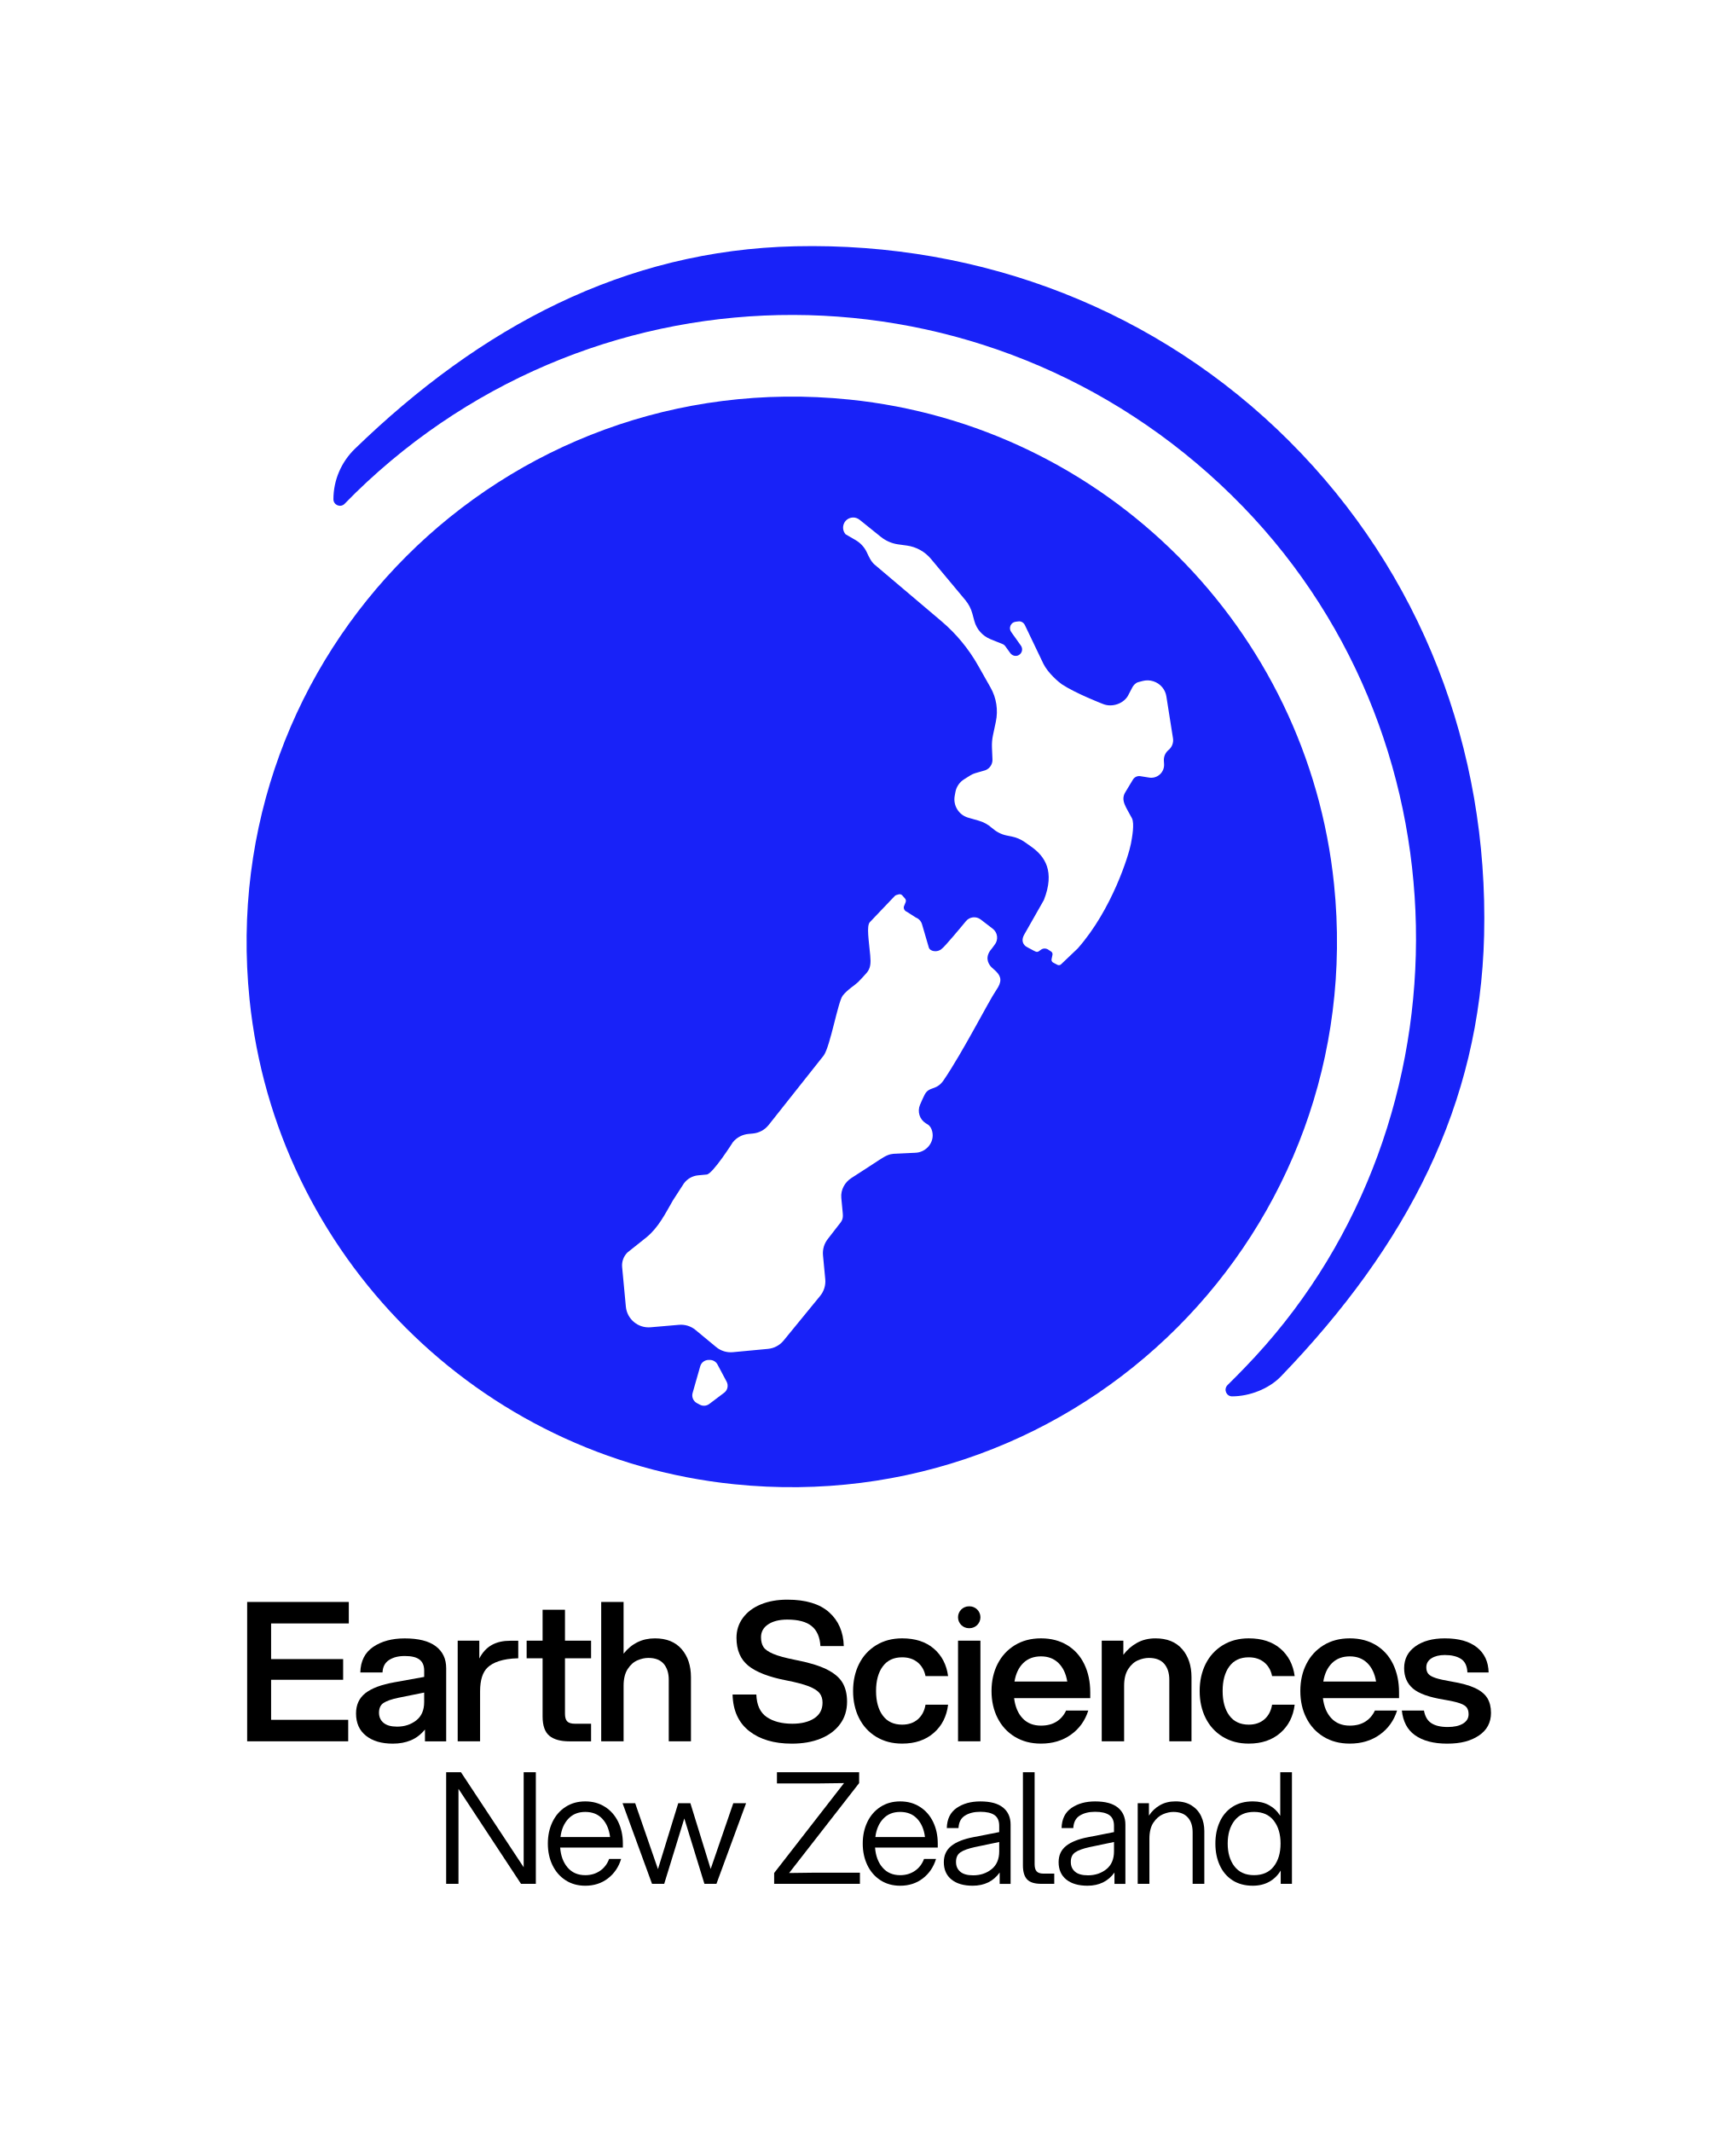
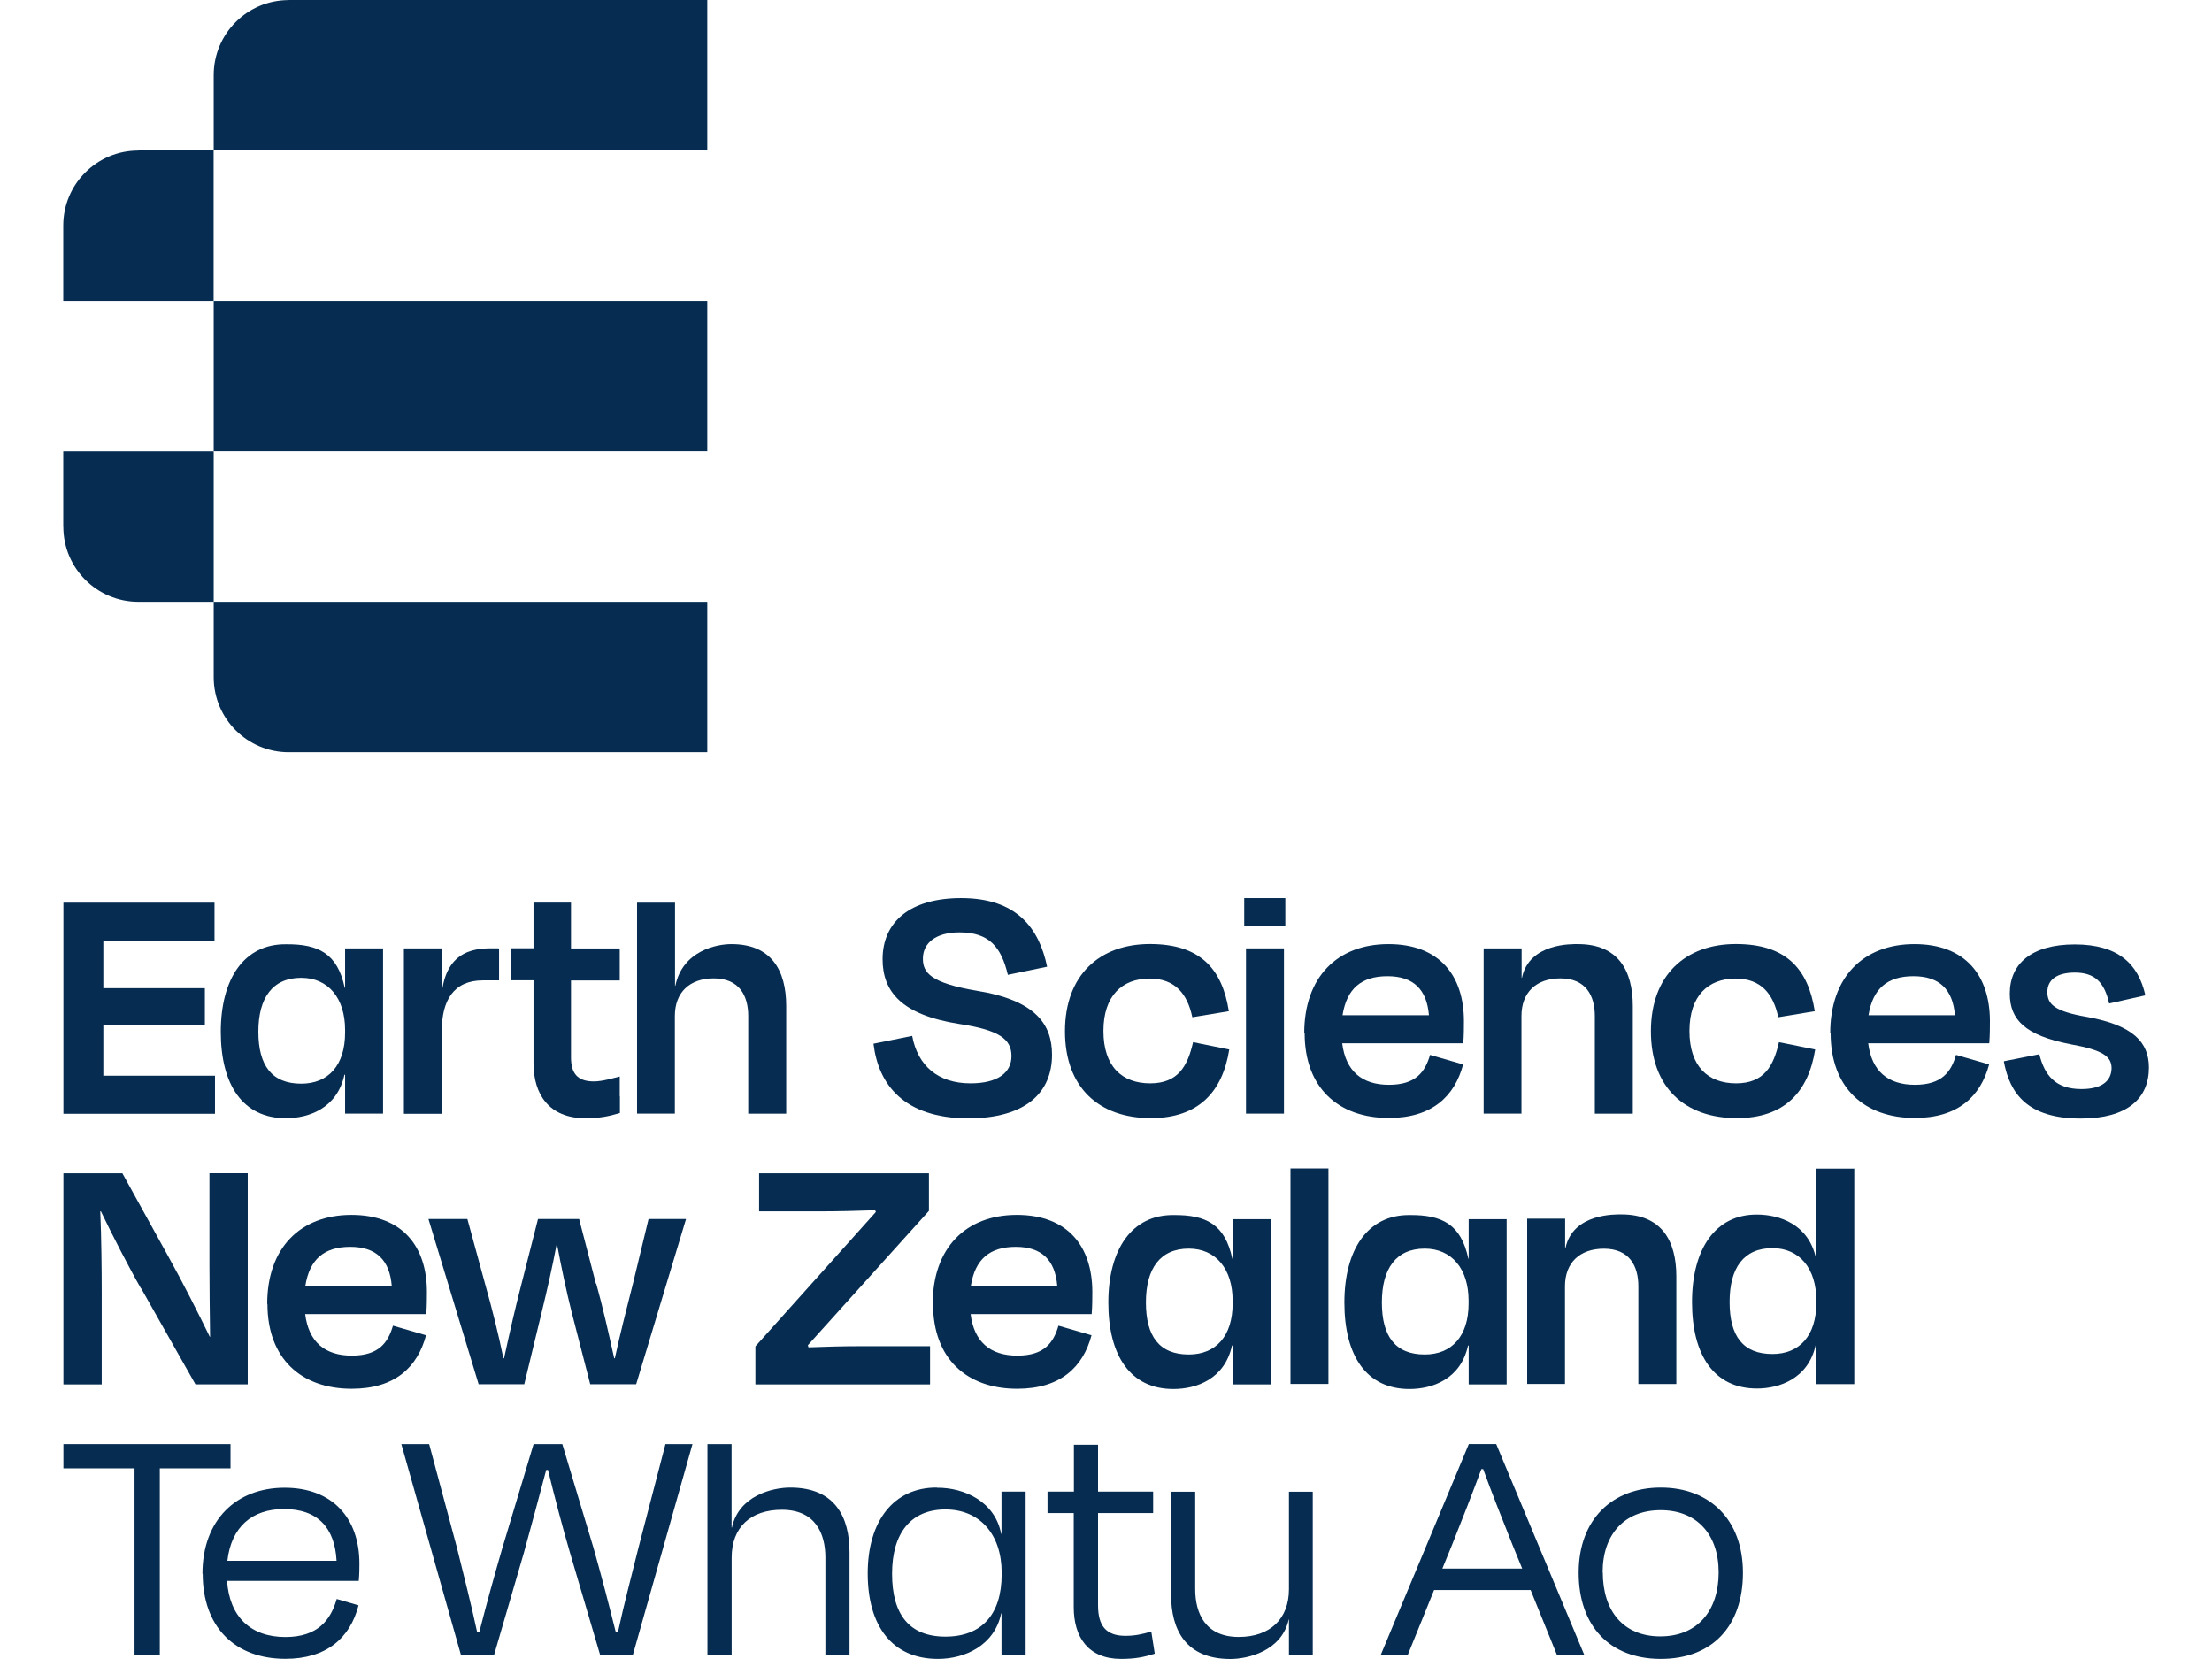
- <svg xmlns="http://www.w3.org/2000/svg" role="img" id="Layer_2" version="1.1" width="69.2" height="85" viewBox="0 0 1343.98 1650.84">
-   <path fill="#1822f8" d="M835.16,524.65" />
-   <g>
+ <svg xmlns="http://www.w3.org/2000/svg" id="Layer_2" data-name="Layer 2" width="80" height="60" viewBox="0 0 259.22 206.21">
+   <defs>
+     <style>
+       .cls-1 {
+         fill: #062d51;
+       }
+     </style>
+   </defs>
+   <g id="Layer_1-2" data-name="Layer 1">
    <g>
-       <path d="M355.07,1385.12v73.58h-9.54v-86.43h11.47l48.56,73.58v-73.58h9.42v86.43h-11.47l-48.44-73.58Z" />
-       <path d="M437.99,1455.88c-4.39-2.84-7.77-6.74-10.15-11.7-2.38-4.96-3.56-10.52-3.56-16.69s1.19-11.72,3.56-16.68c2.37-4.96,5.76-8.86,10.15-11.7,4.39-2.84,9.48-4.26,15.28-4.26s10.91,1.42,15.34,4.26c4.43,2.84,7.83,6.74,10.21,11.7,2.37,4.96,3.56,10.52,3.56,16.68v3.12h-48.56c.48,6.4,2.42,11.57,5.8,15.49,3.38,3.92,7.93,5.88,13.65,5.88,4.35,0,8.15-1.12,11.41-3.36,3.26-2.24,5.62-5.32,7.07-9.24h9.3c-1.93,6.32-5.36,11.36-10.27,15.13-4.91,3.76-10.75,5.64-17.51,5.64-5.8,0-10.89-1.42-15.28-4.26ZM472.48,1422.45c-.73-5.92-2.74-10.64-6.04-14.17-3.3-3.52-7.69-5.28-13.17-5.28s-9.76,1.76-13.1,5.28c-3.34,3.52-5.38,8.24-6.1,14.17h38.41Z" />
-       <path d="M529.97,1408.04l-15.58,50.66h-9.42l-22.83-62.42h9.78l17.64,51.02,15.7-51.02h9.42l15.7,50.9,17.51-50.9h9.9l-22.95,62.42h-9.3l-15.58-50.66Z" />
-       <path d="M599.54,1450.3l54.11-69.62-18.72.24h-33.22v-8.64h63.65v8.4l-54.23,69.62,18.72-.24h36.12v8.64h-66.43v-8.4Z" />
-       <path d="M681.86,1455.88c-4.39-2.84-7.77-6.74-10.15-11.7-2.37-4.96-3.56-10.52-3.56-16.69s1.19-11.72,3.56-16.68c2.37-4.96,5.76-8.86,10.15-11.7,4.39-2.84,9.48-4.26,15.28-4.26s10.91,1.42,15.34,4.26c4.43,2.84,7.83,6.74,10.21,11.7,2.37,4.96,3.56,10.52,3.56,16.68v3.12h-48.56c.48,6.4,2.42,11.57,5.8,15.49,3.38,3.92,7.93,5.88,13.65,5.88,4.35,0,8.15-1.12,11.41-3.36,3.26-2.24,5.62-5.32,7.07-9.24h9.3c-1.93,6.32-5.36,11.36-10.27,15.13-4.91,3.76-10.75,5.64-17.51,5.64-5.8,0-10.89-1.42-15.28-4.26ZM716.34,1422.45c-.72-5.92-2.74-10.64-6.04-14.17-3.3-3.52-7.69-5.28-13.17-5.28s-9.76,1.76-13.1,5.28c-3.34,3.52-5.38,8.24-6.1,14.17h38.41Z" />
-       <path d="M774.2,1449.94c-4.91,6.8-11.88,10.2-20.9,10.2-7,0-12.48-1.6-16.43-4.8-3.95-3.2-5.92-7.68-5.92-13.44,0-5.28,1.91-9.46,5.74-12.54,3.82-3.08,9.48-5.34,16.97-6.78l20.17-3.96v-4.92c0-3.84-1.23-6.6-3.68-8.28-2.46-1.68-6.1-2.52-10.93-2.52s-8.6.96-11.78,2.88c-3.18,1.92-4.89,5.16-5.13,9.72h-9.06c.16-6.96,2.7-12.14,7.61-15.54,4.91-3.4,11.03-5.1,18.36-5.1,7.81,0,13.67,1.58,17.58,4.74,3.9,3.16,5.86,7.58,5.86,13.27v45.85h-8.46v-8.76ZM767.92,1447.36c3.94-3.16,5.92-7.78,5.92-13.87v-7.2l-18.96,3.96c-5.07,1.12-8.76,2.46-11.05,4.02-2.3,1.56-3.44,4.02-3.44,7.38s1.09,5.74,3.26,7.62c2.17,1.88,5.51,2.82,10.03,2.82,5.56,0,10.31-1.58,14.25-4.74Z" />
-       <path d="M801.26,1372.27v71.18c0,2.56.52,4.42,1.57,5.58,1.05,1.16,2.82,1.74,5.31,1.74h8.33v7.92h-9.9c-5.31,0-9.04-1.16-11.17-3.48-2.13-2.32-3.2-5.92-3.2-10.8v-72.14h9.06Z" />
-       <path d="M863.1,1449.94c-4.91,6.8-11.88,10.2-20.9,10.2-7,0-12.48-1.6-16.43-4.8-3.95-3.2-5.92-7.68-5.92-13.44,0-5.28,1.91-9.46,5.74-12.54,3.82-3.08,9.48-5.34,16.97-6.78l20.17-3.96v-4.92c0-3.84-1.23-6.6-3.68-8.28-2.46-1.68-6.1-2.52-10.93-2.52s-8.6.96-11.78,2.88c-3.18,1.92-4.89,5.16-5.13,9.72h-9.06c.16-6.96,2.7-12.14,7.61-15.54,4.91-3.4,11.03-5.1,18.36-5.1,7.81,0,13.67,1.58,17.58,4.74,3.9,3.16,5.86,7.58,5.86,13.27v45.85h-8.46v-8.76ZM856.82,1447.36c3.94-3.16,5.92-7.78,5.92-13.87v-7.2l-18.96,3.96c-5.07,1.12-8.76,2.46-11.05,4.02-2.3,1.56-3.44,4.02-3.44,7.38s1.09,5.74,3.26,7.62c2.17,1.88,5.51,2.82,10.03,2.82,5.56,0,10.31-1.58,14.25-4.74Z" />
-       <path d="M919.81,1407.2c-2.54-2.8-6.26-4.2-11.17-4.2-2.5,0-5.15.6-7.97,1.8-2.82,1.2-5.28,3.34-7.37,6.42-2.09,3.08-3.14,7.26-3.14,12.54v34.93h-9.06v-62.42h8.7v9.6c2.17-3.36,4.99-6.04,8.46-8.04,3.46-2,7.49-3,12.08-3,4.99,0,9.16,1.06,12.5,3.18,3.34,2.12,5.82,4.92,7.43,8.4,1.61,3.48,2.42,7.26,2.42,11.34v40.93h-9.06v-39.97c0-4.88-1.27-8.72-3.81-11.52Z" />
-       <path d="M991.85,1458.7v-10.32c-2.26,3.76-5.21,6.66-8.88,8.7-3.66,2.04-7.91,3.06-12.74,3.06-6.12,0-11.35-1.4-15.7-4.2-4.35-2.8-7.65-6.68-9.9-11.64-2.26-4.96-3.38-10.56-3.38-16.81s1.13-11.84,3.38-16.81c2.25-4.96,5.56-8.84,9.9-11.64,4.35-2.8,9.58-4.2,15.7-4.2,4.75,0,8.92.96,12.5,2.88,3.58,1.92,6.5,4.68,8.76,8.28v-33.73h9.06v86.43h-8.7ZM986.48,1445.19c3.5-4.52,5.25-10.42,5.25-17.71s-1.75-13.18-5.25-17.71c-3.5-4.52-8.6-6.78-15.28-6.78s-11.66,2.26-15.16,6.78c-3.5,4.52-5.25,10.43-5.25,17.71s1.75,13.18,5.25,17.71c3.5,4.52,8.56,6.78,15.16,6.78s11.78-2.26,15.28-6.78Z" />
-     </g>
-     <g>
-       <path d="M191.42,1240.44h78.71v16.63h-60.17v27.57h55.79v16.03h-55.79v31.02h59.71v16.63h-78.26v-107.9Z" />
-       <path d="M329.11,1339.2c-3.22,3.9-6.89,6.69-11.01,8.39-4.12,1.7-8.75,2.55-13.87,2.55-8.75,0-15.68-2.05-20.81-6.14-5.13-4.09-7.69-9.84-7.69-17.23,0-6.69,2.41-11.94,7.24-15.73,4.83-3.8,12.26-6.59,22.32-8.39l23.22-4.2v-4.94c0-3.8-1.21-6.62-3.62-8.47-2.41-1.85-6.18-2.77-11.31-2.77s-9,1.03-12.21,3.07c-3.22,2.05-4.93,5.27-5.13,9.67h-17.19c.2-8.79,3.52-15.38,9.95-19.78,6.43-4.39,14.57-6.59,24.43-6.59,10.65,0,18.67,2.02,24.05,6.07,5.38,4.05,8.07,9.72,8.07,17.01v56.65h-16.44v-9.14ZM322.32,1332.16c4.12-3.2,6.18-7.94,6.18-14.24v-7.34l-20.06,4.05c-5.23,1.1-9.02,2.42-11.38,3.97-2.36,1.55-3.54,4.07-3.54,7.57,0,3.3,1.18,5.92,3.54,7.87,2.36,1.95,5.85,2.92,10.48,2.92,5.73,0,10.65-1.6,14.78-4.8Z" />
-       <path d="M401.36,1284.03c-12.46.26-19.63,3.34-23.6,6.99-3.97,3.65-5.96,9.87-5.96,18.66v38.66h-17.34v-77.92h16.74v13.79c5.03-9.79,13.07-13.76,24.13-13.76h6.03" />
-       <path d="M437.55,1246.44v23.98h20.21v13.64h-20.21v43.01c0,2.7.58,4.65,1.73,5.84,1.15,1.2,3.14,1.8,5.96,1.8h12.52v13.64h-16.74c-6.94,0-12.14-1.45-15.61-4.35-3.47-2.9-5.2-7.89-5.2-14.99v-44.96h-12.35v-13.64h12.35v-23.98h17.34Z" />
-       <path d="M465.59,1240.44h17.34v40.01c6.33-7.89,14.42-11.84,24.28-11.84,8.95,0,15.83,2.77,20.66,8.32,4.82,5.54,7.24,12.81,7.24,21.8v49.6h-17.19v-47.65c0-5.19-1.31-9.31-3.92-12.36-2.62-3.05-6.59-4.57-11.91-4.57-2.71,0-5.53.63-8.44,1.87-2.92,1.25-5.43,3.5-7.54,6.74-2.11,3.25-3.17,7.57-3.17,12.96v43.01h-17.34v-107.9Z" />
-       <path d="M580.23,1340.4c-8.29-6.49-12.59-15.93-12.89-28.32h18.4c.3,8.19,2.99,14.01,8.07,17.46,5.07,3.45,11.69,5.17,19.83,5.17,7.03,0,12.69-1.4,16.96-4.2,4.27-2.8,6.41-6.84,6.41-12.14,0-2.9-.75-5.32-2.26-7.27-1.51-1.95-4.27-3.72-8.29-5.32-4.02-1.6-9.9-3.15-17.64-4.65-13.37-2.6-23.12-6.37-29.25-11.31-6.13-4.95-9.2-12.16-9.2-21.65,0-5.79,1.66-10.94,4.98-15.44,3.32-4.5,7.94-7.97,13.87-10.42,5.93-2.45,12.77-3.67,20.51-3.67,14.27,0,25.06,3.25,32.35,9.74,7.29,6.49,11.08,15.24,11.39,26.22h-18.1c-.4-6.99-2.66-12.16-6.79-15.51-4.12-3.35-10.4-5.02-18.85-5.02-6.13,0-11.06,1.22-14.78,3.67-3.72,2.45-5.58,5.77-5.58,9.97,0,3.1.63,5.62,1.88,7.57,1.26,1.95,3.77,3.72,7.54,5.32,3.77,1.6,9.42,3.15,16.96,4.65,10.45,2,18.6,4.45,24.43,7.34,5.83,2.9,9.93,6.35,12.29,10.34,2.36,4,3.54,8.89,3.54,14.69,0,6.69-1.81,12.49-5.43,17.38-3.62,4.9-8.65,8.64-15.08,11.24-6.43,2.6-13.87,3.9-22.32,3.9-13.67,0-24.66-3.25-32.95-9.74Z" />
-       <path d="M678.54,1344.82c-5.78-3.54-10.2-8.39-13.27-14.54-3.07-6.14-4.6-13.11-4.6-20.91s1.53-14.76,4.6-20.91c3.06-6.14,7.49-10.99,13.27-14.54,5.78-3.54,12.49-5.32,20.13-5.32,10.15,0,18.32,2.65,24.5,7.94,6.18,5.3,9.88,12.39,11.08,21.28h-17.49c-.9-4.5-2.94-8.04-6.11-10.64-3.17-2.6-7.16-3.9-11.99-3.9-6.54,0-11.53,2.35-15,7.04-3.47,4.7-5.2,11.04-5.2,19.03s1.73,14.34,5.2,19.03c3.47,4.7,8.47,7.04,15,7.04,4.92,0,8.97-1.37,12.14-4.12,3.17-2.75,5.15-6.52,5.96-11.31h17.49c-1.11,9.09-4.82,16.39-11.16,21.88-6.33,5.5-14.48,8.24-24.43,8.24-7.64,0-14.35-1.77-20.13-5.32Z" />
-       <path d="M750.41,1243.8h.41c4.68,0,8.47,3.79,8.47,8.47h0c0,4.68-3.79,8.47-8.47,8.47h-.41c-4.68,0-8.47-3.79-8.47-8.47h0c0-4.68,3.79-8.47,8.47-8.47ZM741.95,1270.42h17.34v77.92h-17.34v-77.92Z" />
-       <path d="M785.91,1344.82c-5.78-3.54-10.23-8.39-13.34-14.54-3.12-6.14-4.68-13.11-4.68-20.91s1.56-14.76,4.68-20.91c3.11-6.14,7.56-10.99,13.34-14.54,5.78-3.54,12.54-5.32,20.28-5.32s14.5,1.75,20.28,5.24c5.78,3.5,10.2,8.42,13.27,14.76,3.06,6.35,4.6,13.61,4.6,21.8v4.5h-58.96c.8,6.59,2.99,11.79,6.56,15.59,3.57,3.8,8.32,5.69,14.25,5.69,4.72,0,8.72-1.02,11.99-3.07,3.26-2.05,5.75-4.92,7.46-8.62h17.19c-2.51,7.89-7.01,14.14-13.5,18.73-6.48,4.6-14.2,6.89-23.15,6.89-7.74,0-14.5-1.77-20.28-5.32ZM826.54,1302.03c-1.01-6.09-3.27-10.86-6.79-14.31-3.52-3.45-8.04-5.17-13.57-5.17s-10.2,1.72-13.72,5.17c-3.52,3.45-5.78,8.22-6.79,14.31h40.86Z" />
-       <path d="M901.64,1288.32c-2.62-3.05-6.59-4.57-11.91-4.57-2.71,0-5.53.63-8.44,1.87-2.92,1.25-5.43,3.5-7.54,6.74-2.11,3.25-3.17,7.57-3.17,12.96v43.01h-17.34v-77.92h16.74v10.94c2.92-3.9,6.46-6.99,10.63-9.29,4.17-2.3,8.92-3.45,14.25-3.45,8.95,0,15.83,2.77,20.66,8.32,4.82,5.54,7.24,12.81,7.24,21.8v49.6h-17.19v-47.65c0-5.19-1.31-9.31-3.92-12.36Z" />
-       <path d="M946.95,1344.82c-5.78-3.54-10.2-8.39-13.27-14.54-3.07-6.14-4.6-13.11-4.6-20.91s1.53-14.76,4.6-20.91c3.06-6.14,7.49-10.99,13.27-14.54,5.78-3.54,12.49-5.32,20.13-5.32,10.15,0,18.32,2.65,24.5,7.94,6.18,5.3,9.88,12.39,11.08,21.28h-17.49c-.9-4.5-2.94-8.04-6.11-10.64-3.17-2.6-7.16-3.9-11.99-3.9-6.54,0-11.53,2.35-15,7.04-3.47,4.7-5.2,11.04-5.2,19.03s1.73,14.34,5.2,19.03c3.47,4.7,8.47,7.04,15,7.04,4.92,0,8.97-1.37,12.14-4.12,3.17-2.75,5.15-6.52,5.96-11.31h17.49c-1.11,9.09-4.82,16.39-11.16,21.88-6.33,5.5-14.48,8.24-24.43,8.24-7.64,0-14.35-1.77-20.13-5.32Z" />
-       <path d="M1025.06,1344.82c-5.78-3.54-10.23-8.39-13.34-14.54-3.12-6.14-4.68-13.11-4.68-20.91s1.56-14.76,4.68-20.91c3.11-6.14,7.56-10.99,13.34-14.54,5.78-3.54,12.54-5.32,20.28-5.32s14.5,1.75,20.28,5.24c5.78,3.5,10.2,8.42,13.27,14.76,3.06,6.35,4.6,13.61,4.6,21.8v4.5h-58.96c.8,6.59,2.99,11.79,6.56,15.59,3.57,3.8,8.32,5.69,14.25,5.69,4.72,0,8.72-1.02,11.99-3.07,3.26-2.05,5.75-4.92,7.46-8.62h17.19c-2.51,7.89-7.01,14.14-13.5,18.73-6.48,4.6-14.2,6.89-23.15,6.89-7.74,0-14.5-1.77-20.28-5.32ZM1065.7,1302.03c-1.01-6.09-3.27-10.86-6.79-14.31-3.52-3.45-8.04-5.17-13.57-5.17s-10.2,1.72-13.72,5.17c-3.52,3.45-5.78,8.22-6.79,14.31h40.86Z" />
-       <path d="M1151.88,1314.92c-1.86-3.1-5-5.69-9.43-7.79-4.43-2.1-10.55-3.8-18.4-5.1-5.33-.9-9.37-1.8-12.14-2.7-2.77-.9-4.68-1.97-5.73-3.22-1.06-1.25-1.58-2.92-1.58-5.02,0-3,1.33-5.34,4-7.04,2.66-1.7,6.11-2.55,10.33-2.55,5.23,0,9.4,1,12.52,3,3.11,2,4.77,5.5,4.98,10.49h16.44c-.2-8.29-3.22-14.76-9.05-19.41-5.83-4.65-14.12-6.97-24.88-6.97-9.45,0-17.07,2.07-22.84,6.22-5.78,4.15-8.67,9.77-8.67,16.86,0,6.59,2.26,11.84,6.79,15.74,4.52,3.9,12.61,6.79,24.28,8.69,5.43.9,9.47,1.82,12.14,2.77,2.66.95,4.45,2.07,5.35,3.37.9,1.3,1.36,3,1.36,5.1,0,3.1-1.46,5.52-4.37,7.27-2.92,1.75-6.84,2.62-11.76,2.62-5.73,0-10.13-1.1-13.19-3.3-2.7-1.94-4.45-5.08-5.24-9.43h-17.12c.91,8.46,4.22,14.8,9.99,18.95,6.18,4.45,14.55,6.67,25.11,6.67s18.34-2.1,24.58-6.29c6.23-4.2,9.35-10.04,9.35-17.53,0-4.5-.93-8.29-2.79-11.39Z" />
+       <g>
+         <path class="cls-1" d="M0,112.2h18.8v4.73H4.98v5.9h12.62v4.63H4.98v6.25h13.88v4.73H.02v-26.24h-.02Z" />
+         <path class="cls-1" d="M76.04,138.42h-4.72v-26.22h4.72v10.33h.04c.91-4.37,5.14-5.18,6.97-5.18,4.94,0,6.81,3.23,6.81,7.7v13.38h-4.72v-12.15c0-2.49-1.09-4.67-4.28-4.67-3,0-4.84,1.74-4.84,4.67v12.15h.02Z" />
+         <path class="cls-1" d="M100.72,129.73l4.8-.97c.69,3.72,3.22,5.9,7.25,5.9,3.36,0,5.09-1.31,5.09-3.4s-1.52-3.23-6.46-3.98c-7.25-1.13-9.56-4.06-9.56-8.05,0-4.63,3.4-7.6,9.77-7.6,6.89,0,9.68,3.72,10.68,8.53l-4.88,1.01c-.83-3.46-2.31-5.28-6.02-5.28-2.92,0-4.54,1.31-4.54,3.28,0,1.74.97,3.01,6.71,3.98,7.37,1.19,9.34,4.23,9.34,7.95,0,4.73-3.28,7.91-10.46,7.91-7.94-.04-11.12-4.19-11.73-9.26v-.02Z" />
+         <path class="cls-1" d="M135,121.64c-3.36,0-5.71,2.1-5.71,6.51s2.31,6.51,5.81,6.51,4.66-2.18,5.33-5.12l4.5.91c-.83,5.24-3.79,8.53-9.74,8.53-6.46,0-10.68-3.8-10.68-10.8s4.32-10.84,10.56-10.84,8.98,3.07,9.81,8.35l-4.54.75c-.61-2.89-2.13-4.81-5.33-4.81l-.02.02Z" />
+         <path class="cls-1" d="M146.79,115.13v-3.5h5.11v3.5h-5.11ZM147.01,138.42v-20.54h4.72v20.54h-4.72Z" />
+         <path class="cls-1" d="M154.25,128.41c0-6.95,4.11-11.06,10.47-11.06s9.38,3.94,9.38,9.58c0,.83,0,1.66-.08,2.75h-15.05c.43,3.46,2.45,5.16,5.81,5.16s4.5-1.62,5.11-3.72l4.11,1.19c-1.05,3.94-3.83,6.65-9.24,6.65-6.28,0-10.46-3.76-10.46-10.53l-.04-.02ZM159.01,126.19h10.74c-.26-3.19-1.92-4.85-5.15-4.85s-5.06,1.52-5.59,4.85Z" />
+         <path class="cls-1" d="M207.84,121.64c-3.36,0-5.71,2.1-5.71,6.51s2.31,6.51,5.8,6.51,4.66-2.18,5.33-5.12l4.5.91c-.83,5.24-3.79,8.53-9.74,8.53-6.46,0-10.68-3.8-10.68-10.8s4.32-10.84,10.56-10.84,8.98,3.07,9.81,8.35l-4.54.75c-.61-2.89-2.13-4.81-5.33-4.81l-.02.02Z" />
+         <path class="cls-1" d="M219.63,128.41c0-6.95,4.11-11.06,10.47-11.06s9.38,3.94,9.38,9.58c0,.83,0,1.66-.08,2.75h-15.05c.43,3.46,2.45,5.16,5.81,5.16s4.5-1.62,5.11-3.72l4.11,1.19c-1.05,3.94-3.83,6.65-9.24,6.65-6.28,0-10.46-3.76-10.46-10.53l-.04-.02ZM224.39,126.19h10.74c-.26-3.19-1.92-4.85-5.15-4.85s-5.06,1.52-5.59,4.85Z" />
+         <path class="cls-1" d="M241.22,131.91l4.4-.87c.65,2.57,1.95,4.33,5.23,4.33,2.49,0,3.71-.97,3.75-2.57,0-1.48-1.05-2.28-5.15-3.01-5.55-1.09-7.5-3.01-7.5-6.29,0-3.72,2.71-6.11,8.08-6.11s7.9,2.41,8.77,6.33l-4.5,1.01c-.61-2.71-1.84-3.84-4.28-3.84-2.23,0-3.4.91-3.4,2.41s.83,2.41,4.98,3.11c5.71,1.05,7.64,3.15,7.64,6.29,0,3.84-2.67,6.33-8.47,6.33-6.6,0-8.81-3.07-9.56-7.08l.02-.04Z" />
+         <path class="cls-1" d="M9.66,160.15c-1.48-2.57-3.57-6.65-4.98-9.58h-.08c.14,3.25.18,7.26.18,10.01v11.5H.02v-26.24h7.33l5.67,10.27c1.8,3.23,3.79,7.16,5.19,10.05h.04c-.04-3.01-.08-6.25-.08-8.83v-11.5h4.76v26.24h-6.5l-6.75-11.93h-.02Z" />
+         <path class="cls-1" d="M25.35,162.07c0-6.95,4.11-11.06,10.47-11.06s9.38,3.94,9.38,9.58c0,.83,0,1.66-.08,2.75h-15.05c.43,3.46,2.45,5.16,5.8,5.16s4.5-1.62,5.11-3.72l4.11,1.19c-1.05,3.94-3.83,6.65-9.24,6.65-6.28,0-10.47-3.76-10.47-10.53l-.04-.02ZM30.09,159.83h10.74c-.26-3.19-1.92-4.85-5.15-4.85s-5.06,1.52-5.59,4.85Z" />
+         <path class="cls-1" d="M66.25,159.57c.83,2.97,1.52,6.07,2.23,9.26h.08c.69-3.19,1.44-6.07,2.27-9.36l1.92-7.95h4.66l-6.2,20.54h-5.71l-2.31-8.96c-.69-2.75-1.26-5.5-1.8-8.35h-.08c-.53,2.79-1.18,5.64-1.84,8.35l-2.17,8.96h-5.67l-6.24-20.54h4.84l2.17,7.95c.91,3.23,1.66,6.21,2.31,9.36h.08c.69-3.19,1.4-6.29,2.17-9.26l2.05-8.05h5.11l2.09,8.05h.02Z" />
+         <path class="cls-1" d="M107.71,172.08h-21.68v-4.73l14.97-16.7-.08-.22c-2.23.08-4.72.14-6.85.14h-7.58v-4.73h21.11v4.67l-15.05,16.7.08.26c2.09-.08,4.36-.14,6.2-.14h8.91v4.73l-.02.02Z" />
+         <path class="cls-1" d="M108.07,162.07c0-6.95,4.11-11.06,10.46-11.06s9.38,3.94,9.38,9.58c0,.83,0,1.66-.08,2.75h-15.05c.43,3.46,2.45,5.16,5.81,5.16s4.5-1.62,5.11-3.72l4.11,1.19c-1.05,3.94-3.83,6.65-9.24,6.65-6.28,0-10.46-3.76-10.46-10.53l-.04-.02ZM112.81,159.83h10.74c-.26-3.19-1.92-4.85-5.15-4.85s-5.06,1.52-5.59,4.85Z" />
+         <path class="cls-1" d="M157.26,172.02h-4.72v-26.79h4.72v26.79Z" />
+         <path class="cls-1" d="M.02,179.5h20.77v3.01h-8.79v23.21h-3.14v-23.21H.02v-3.01Z" />
+         <path class="cls-1" d="M17.3,195.63c0-6.73,4.23-10.71,10.21-10.71s9.3,3.8,9.3,9.44c0,.47,0,1.31-.08,2.14h-16.37c.3,4.45,2.92,6.98,7.25,6.98,4.01,0,5.63-2.1,6.38-4.73l2.71.79c-1.05,4.12-4.05,6.65-9.08,6.65-6.32,0-10.29-3.98-10.29-10.59l-.02.02ZM20.4,194h13.57c-.22-4.12-2.35-6.43-6.54-6.43-3.93,0-6.54,2.18-7.03,6.43Z" />
+         <path class="cls-1" d="M53.49,205.74h-4.05l-7.42-26.24h3.46l3.46,12.9c.87,3.54,1.74,6.91,2.49,10.41h.3c.91-3.58,1.8-6.77,2.84-10.37l3.89-12.94h3.57l3.89,12.94c1.01,3.58,1.84,6.77,2.74,10.37h.3c.75-3.5,1.66-6.87,2.53-10.41l3.36-12.9h3.36l-7.42,26.24h-4.05l-3.75-12.72c-.97-3.29-1.96-7.12-2.74-10.31h-.22c-.83,3.15-1.88,7.04-2.78,10.31l-3.71,12.72h-.02Z" />
+         <path class="cls-1" d="M125.62,188.07h-3.28v-2.67h3.28v-5.82h3v5.82h6.85v2.67h-6.85v11.46c0,2.53.97,3.8,3.4,3.8,1.13,0,2.05-.18,3.22-.53l.43,2.75c-1.36.44-2.49.65-4.19.65-4.05,0-5.88-2.67-5.88-6.43v-11.71l.02.02Z" />
+         <path class="cls-1" d="M182.39,197.64h-12l-3.28,8.09h-3.36l10.96-26.24h3.4l10.96,26.24h-3.4l-3.28-8.09ZM171.43,194.97h9.91l-1.18-2.89c-1.22-3.07-2.67-6.69-3.67-9.48h-.22c-1.05,2.85-2.45,6.43-3.67,9.48l-1.18,2.89h.02Z" />
+         <path class="cls-1" d="M188.36,195.49c0-6.65,4.19-10.59,10.21-10.59s10.21,3.94,10.21,10.59-3.83,10.71-10.21,10.71-10.21-4.12-10.21-10.71ZM191.36,195.45c0,4.77,2.53,7.95,7.15,7.95s7.25-3.19,7.25-7.95-2.74-7.74-7.21-7.74-7.21,2.97-7.21,7.74h.02Z" />
+         <path class="cls-1" d="M69.17,136.26v-2.45c-.91.22-2.17.61-3.22.61-2.05,0-2.84-1.01-2.84-3.01v-9.54h6.06v-3.98h-6.06v-5.7h-4.66v5.68h-2.78v3.98h2.78v10.31c0,3.84,1.92,6.83,6.42,6.83,1.88,0,2.96-.24,4.32-.65v-2.08h-.02Z" />
+         <path class="cls-1" d="M27.66,117.37c4.11-.04,6.42,1.17,7.33,5.42h.04v-4.91h4.72v20.54h-4.72v-4.83h-.08c-.91,4.16-4.4,5.4-7.29,5.4-5.33,0-8.08-4.12-8.08-10.74s2.92-10.92,8.08-10.88ZM35.03,128.37v-.36c0-3.94-2.09-6.47-5.45-6.47-3.57,0-5.33,2.49-5.33,6.69s1.66,6.47,5.33,6.47c3.36,0,5.45-2.28,5.45-6.33Z" />
+         <path class="cls-1" d="M137.98,151.03c4.11-.04,6.42,1.17,7.33,5.42h.04v-4.91h4.72v20.54h-4.72v-4.83h-.08c-.91,4.16-4.4,5.4-7.29,5.4-5.33,0-8.08-4.12-8.08-10.74s2.92-10.92,8.08-10.88ZM145.35,162.03v-.36c0-3.94-2.09-6.47-5.45-6.47-3.57,0-5.33,2.49-5.33,6.69s1.66,6.47,5.33,6.47c3.36,0,5.45-2.28,5.45-6.33Z" />
+         <path class="cls-1" d="M167.32,151.03c4.11-.04,6.42,1.17,7.33,5.42h.04v-4.91h4.72v20.54h-4.72v-4.83h-.08c-.91,4.16-4.4,5.4-7.29,5.4-5.33,0-8.08-4.12-8.08-10.74s2.92-10.92,8.08-10.88ZM174.68,162.03v-.36c0-3.94-2.09-6.47-5.45-6.47-3.57,0-5.33,2.49-5.33,6.69s1.66,6.47,5.33,6.47c3.36,0,5.45-2.28,5.45-6.33Z" />
+         <path class="cls-1" d="M54.16,121.86h-2.01c-3.67,0-5.09,2.57-5.09,6.17v10.41h-4.72v-20.56h4.72v4.9h.08c.91-5.34,5.15-4.9,7.03-4.9h0v3.98Z" />
+         <path class="cls-1" d="M181.27,138.42h-4.72v-20.54h4.72v3.66h.04c.91-4.37,6.3-4.19,6.97-4.19,4.94,0,6.81,3.23,6.81,7.7v13.38h-4.72v-12.15c0-2.49-1.09-4.67-4.28-4.67-3,0-4.84,1.74-4.84,4.67v12.15h.02Z" />
+         <path class="cls-1" d="M186.68,172.02h-4.72v-20.54h4.72v3.66h.04c.91-4.37,6.3-4.19,6.97-4.19,4.94,0,6.81,3.23,6.81,7.7v13.38h-4.72v-12.15c0-2.49-1.09-4.67-4.28-4.67-3,0-4.84,1.74-4.84,4.67v12.15h.02Z" />
+         <path class="cls-1" d="M83.07,205.74h-3v-26.24h3v10.37h.04c.87-3.98,5.06-4.97,7.25-4.97,5.59,0,7.37,3.68,7.37,8.05v12.76h-3v-12.11c0-3.01-1.26-5.94-5.41-5.94-3.89,0-6.24,2.18-6.24,5.94v12.13Z" />
+         <path class="cls-1" d="M108.6,184.92c3.41-.02,7.21,1.72,7.98,5.74h.04v-5.26h3v20.32h-3v-5.18h-.04c-.83,3.98-4.5,5.66-7.86,5.66-5.71,0-8.73-4.12-8.73-10.63s3.24-10.7,8.59-10.67l.02.02ZM116.64,195.72v-.26c0-4.73-2.71-7.84-6.99-7.84s-6.63,2.93-6.63,7.99,2.13,7.82,6.63,7.82,6.99-2.75,6.99-7.74v.02Z" />
+         <path class="cls-1" d="M152.36,201.3h-.04c-.87,3.94-5.1,4.91-7.25,4.91-5.59,0-7.37-3.68-7.37-7.99v-12.8h3v12.11c0,3.01,1.26,5.94,5.41,5.94,3.83,0,6.24-2.18,6.24-5.94v-12.11h2.96v20.32h-2.96v-4.43Z" />
+         <path class="cls-1" d="M217.9,167.19h-.08c-.91,4.16-4.5,5.4-7.29,5.4-5.33,0-8.08-4.12-8.08-10.74s2.92-10.92,8.08-10.88c2.77,0,6.42,1.19,7.33,5.44h.04v-11.16h4.72v26.79h-4.72v-4.85ZM217.9,161.97v-.36c0-3.94-2.09-6.47-5.45-6.47-3.57,0-5.33,2.45-5.33,6.69s1.66,6.47,5.33,6.47c3.36,0,5.45-2.28,5.45-6.33Z" />
+       </g>
+       <g>
+         <path class="cls-1" d="M80.05,37.4H18.7v18.7h61.35v-18.7Z" />
+         <path class="cls-1" d="M9.32,18.7h9.37v18.7H0v-9.37c0-5.15,4.18-9.32,9.32-9.32Z" />
+         <path class="cls-1" d="M28.02,0h52.03v18.7H18.7v-9.37c0-5.15,4.18-9.32,9.32-9.32Z" />
+         <path class="cls-1" d="M9.32,56.1h9.37v18.7H0v-9.37c0-5.15,4.18-9.32,9.32-9.32Z" transform="translate(-56.1 74.8) rotate(-90)" />
+         <path class="cls-1" d="M49.35,53.47h9.37v61.35h-18.7v-52.03c0-5.15,4.18-9.32,9.32-9.32Z" transform="translate(-34.77 133.52) rotate(-90)" />
+       </g>
    </g>
  </g>
-   <g>
-     <path fill="#1822f8" d="M1033.15,684.7c-20.29-197.85-177.46-355.02-375.31-375.31-268.24-27.51-492.08,196.33-464.57,464.57,20.29,197.85,177.46,355.02,375.31,375.31,268.24,27.51,492.08-196.33,464.57-464.57ZM560.82,1078.42l-11.54,8.7c-2.12,1.6-4.99,1.81-7.32.54l-2.29-1.24c-2.79-1.52-4.15-4.76-3.28-7.81l5.9-20.68c.82-2.88,3.43-4.88,6.43-4.92h.89c2.54-.05,4.89,1.34,6.08,3.59l7.04,13.24c1.57,2.95.76,6.59-1.91,8.6ZM771.5,766.74c-5.71,8.24-25.49,47.33-40.68,69.66-5.76,8.46-11.22,4.32-14.84,11.43-.99,1.94-2.23,4.74-3.47,7.63-2.25,5.24-.33,11.35,4.53,14.35l1.42.87c1.83,1.13,2.9,3.05,3.47,5.31,2.14,8.41-4.66,16.5-13.34,16.63l-16.63.79c-3.13.3-5.61,1.14-11.35,4.96-4.89,3.26-15.47,10.07-21.2,13.76-5.18,3.32-8.4,9.18-7.87,15.3,0,.05,0,.09.01.14l1.12,11.83c.44,4.68-.62,6.07-3.62,9.69l-7.69,9.94c-3,3.62-4.43,8.28-3.99,12.96l1.75,18.52c.44,4.68-.99,9.34-3.99,12.96l-28.35,34.64c-3,3.62-7.31,5.9-11.98,6.34l-27.22,2.57c-4.68.44-9.34-.99-12.96-3.99l-15.95-13.2c-3.62-3-8.28-4.43-12.96-3.99l-21.71,1.88c-9.74.92-18.38-6.23-19.3-15.97l-2.89-30.61c-.4-4.21,1.12-8.38,4.14-11.34h0s14.79-11.79,14.79-11.79c9.3-7.67,14.44-18.2,20.47-28.64l8.44-13.04h0c2.61-3.56,6.62-5.84,11.02-6.25l6.66-.63c4.68-.44,20.28-25.08,20.28-25.08,3-3.62,7.31-5.9,11.98-6.34l3.5-.33c4.81-.45,9.22-2.85,12.22-6.64l42.72-53.91h0c5.19-7.84,10.9-41.5,14.66-46.28,3.62-4.6,9.54-8.13,11.96-10.51,1.57-1.54,4.95-5.24,6.52-7.05,3.07-3.56,3.33-7.43,2.78-13.52-1.03-11.48-3.03-22.73-.3-25.74l19.3-20.26c.33-.34.74-.59,1.19-.73l1.84-.54c1-.3,2.09.02,2.78.8l2.14,2.42c.68.76.86,1.85.48,2.8l-1.41,3.51c-.27,1.67.67,3.3,2.25,3.91l7.11,4.53c2.28.9,4.02,2.81,4.72,5.16l5.18,17.7c.69,3.48,6.95,4.49,10.22,1.21,1.72-.93,15.76-17.77,18.58-21.24,2.8-3.45,7.83-4.06,11.39-1.4,1.91,1.43,7.21,5.58,9.28,7.11,4.01,2.98,4.72,8.71,1.55,12.58l-2.26,3.06c-5.16,5.81-3.28,10.97-.22,14.18l3.61,3.28c4.34,4.34,4.56,8.2.12,14.6ZM822.24,529.79c11.06,7.29,31.87,15.28,31.87,15.28,7.19,3.03,16.79-.32,20.01-7.42l2.65-5.07c.77-1.69,2.61-3.78,4.68-4.37h0l3.41-.9c5.6-1.48,11.55.42,15.26,4.87h0c1.66,2,2.76,4.41,3.16,6.97l5.14,32.51c.54,3.39-.74,6.81-3.37,9.02l-.11.09c-2.45,2.06-3.77,5.11-3.58,8.28.05.82.1,1.69.16,2.59.38,6.38-5.24,11.47-11.55,10.46l-6.82-1.1c-2.29-.37-4.58.7-5.77,2.69l-5.85,9.7c-3.93,6.43.66,11.64,4.96,19.93l.11.2c2.18,4.18.1,15.19-.75,19.77-1.53,8.28-14.42,50.76-41.21,81.11h0s-12.84,12.22-12.84,12.22c-.75.78-1.92.97-2.88.47l-3.3-1.75c-.95-.5-1.46-1.58-1.24-2.64l.71-3.39c.21-.98-.21-1.99-1.06-2.53l-2.57-1.69c-1.41-.78-3.13-.89-4.56-.16-1.95,1.01-2.81,2.84-5.02,1.82-2.68-1.23-3.13-1.75-5.67-2.95-5.14-2.43-5.03-6.7-2.93-10.24l15.15-26.66h0c8.7-22.16.9-33.8-9.89-41.39l-4.97-3.5c-2.96-2.08-6.32-3.53-9.86-4.25l-4.16-.84c-4.28-.87-8.16-3-11.43-5.9-2.92-2.59-6.39-4.49-10.15-5.56l-8.1-2.31c-7.34-2.09-11.88-9.43-10.49-16.93l.54-2.93c.76-4.08,3.19-7.65,6.7-9.85l4.95-3.1c1.17-.73,2.43-1.29,3.75-1.67l7.68-2.22h0c3.49-1.28,5.76-4.67,5.61-8.38l-.39-9.34c-.13-3.17.14-6.34.79-9.44l2.21-10.4c1.92-9.04.47-18.46-4.08-26.5l-9.7-17.13c-7.38-13.04-17.01-24.66-28.44-34.34l-51.65-43.73c-2.81-2.38-4.41-6.06-6.1-9.63-1.86-3.92-4.87-7.18-8.63-9.36l-7.73-4.48s0,0,0,0c-4.25-4.82-1.23-12.63,5.57-13.01,1.95-.11,3.85.63,5.37,1.85l16.31,13.12c3.91,3.15,8.6,5.17,13.58,5.85l6.58.9c7.31,1,13.98,4.7,18.7,10.36l26.56,31.81c2.58,3.09,4.46,6.71,5.51,10.59l1.52,5.65c1.73,6.41,6.36,11.63,12.52,14.11l9.26,3.72c.88.35,1.65.95,2.21,1.73l3.79,5.25c1.46,2.03,4.22,2.87,6.44,1.7,2.86-1.5,3.56-4.99,1.84-7.41-2.05-2.88-5.02-7.06-7.55-10.61-2.2-3.1-.31-7.42,3.46-7.9l2.22-.28s.03,0,.05,0c2.06-.24,4.01,1.03,4.9,2.9l14.3,29.86c3.5,7.24,12.11,14.46,14.21,15.85Z" />
-     <path fill="#1822f8" d="M998.5,341.58c-101.14-101-237.7-154.17-382.64-150.88-132.19,3-243.6,62.43-341,156.8-10.59,10.26-16.64,24.32-16.64,39.06h0c0,4.51,5.45,6.77,8.64,3.58l8.53-8.58c189.15-184.25,489.17-183.55,678.35,1.84,186.86,183.11,187.84,483.51,18.29,667.1-10.65,11.53-21.46,22.08-21.46,22.08-3.21,3.5-.63,8.64,3.58,8.64,13.6,0,28.6-5.82,37.92-15.5,98.05-101.83,154.16-210.49,157.3-341.45,3.47-144.5-48.99-280.93-150.88-382.68Z" />
-   </g>
</svg>
